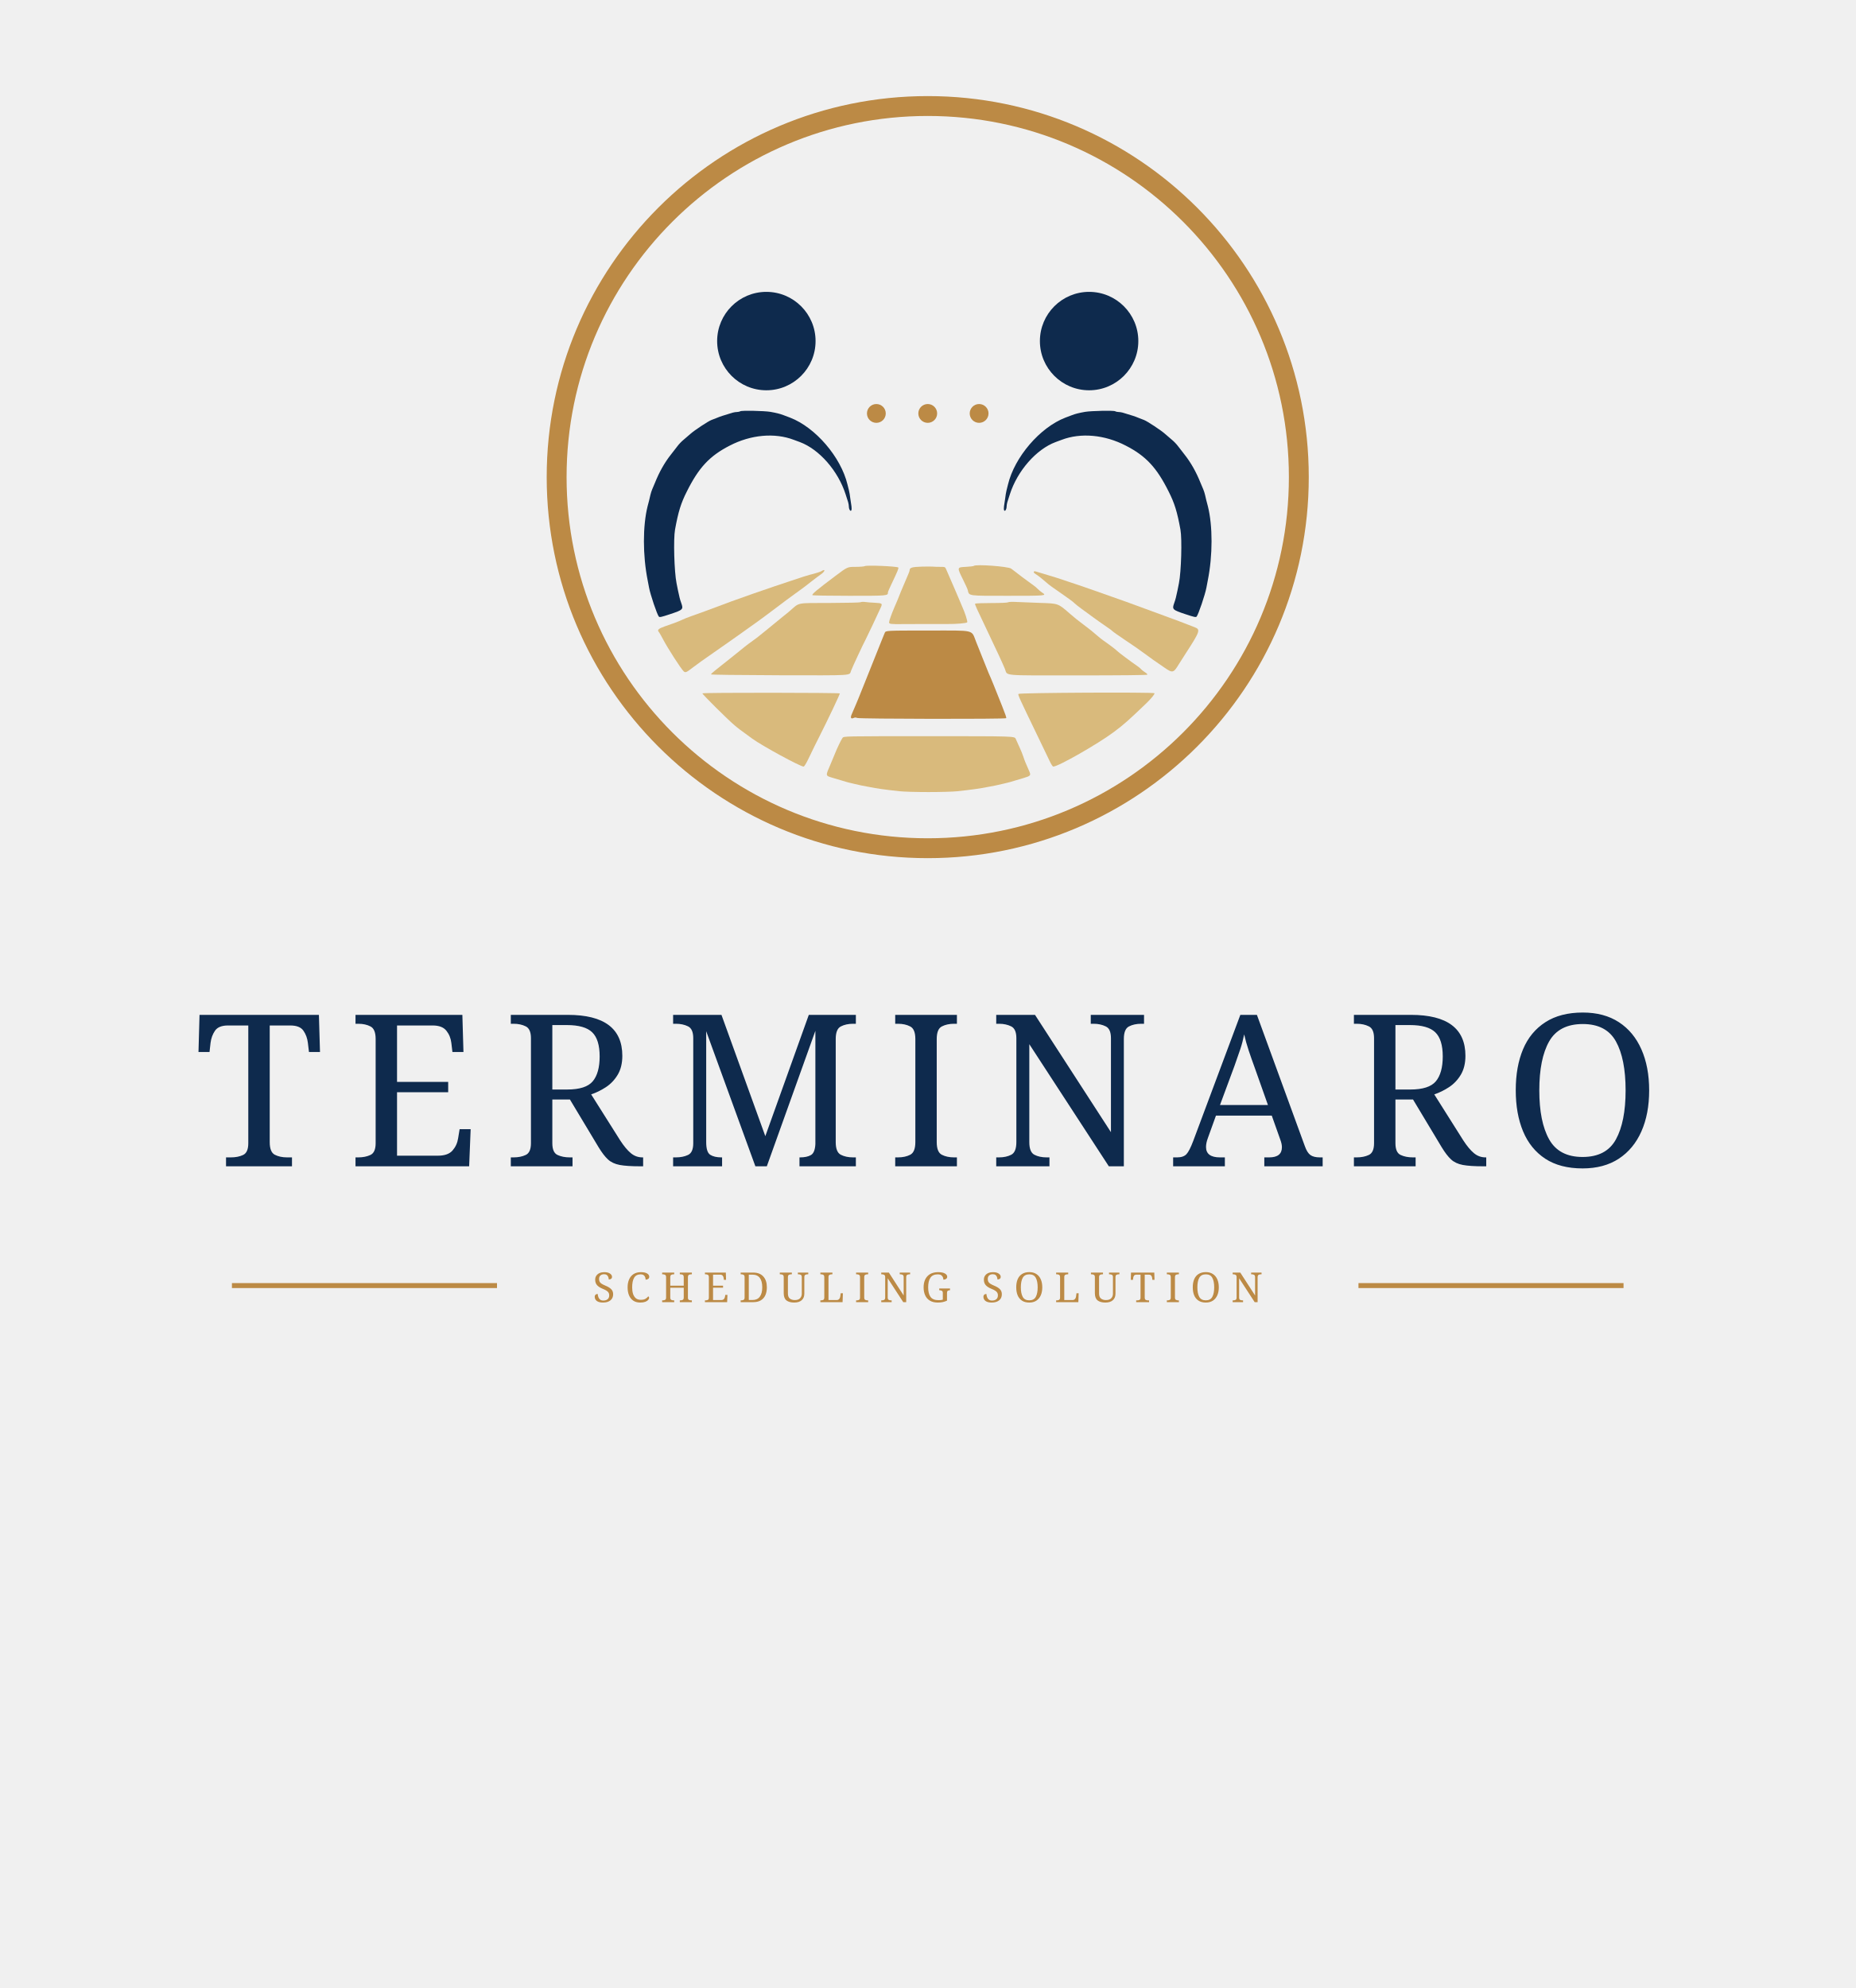
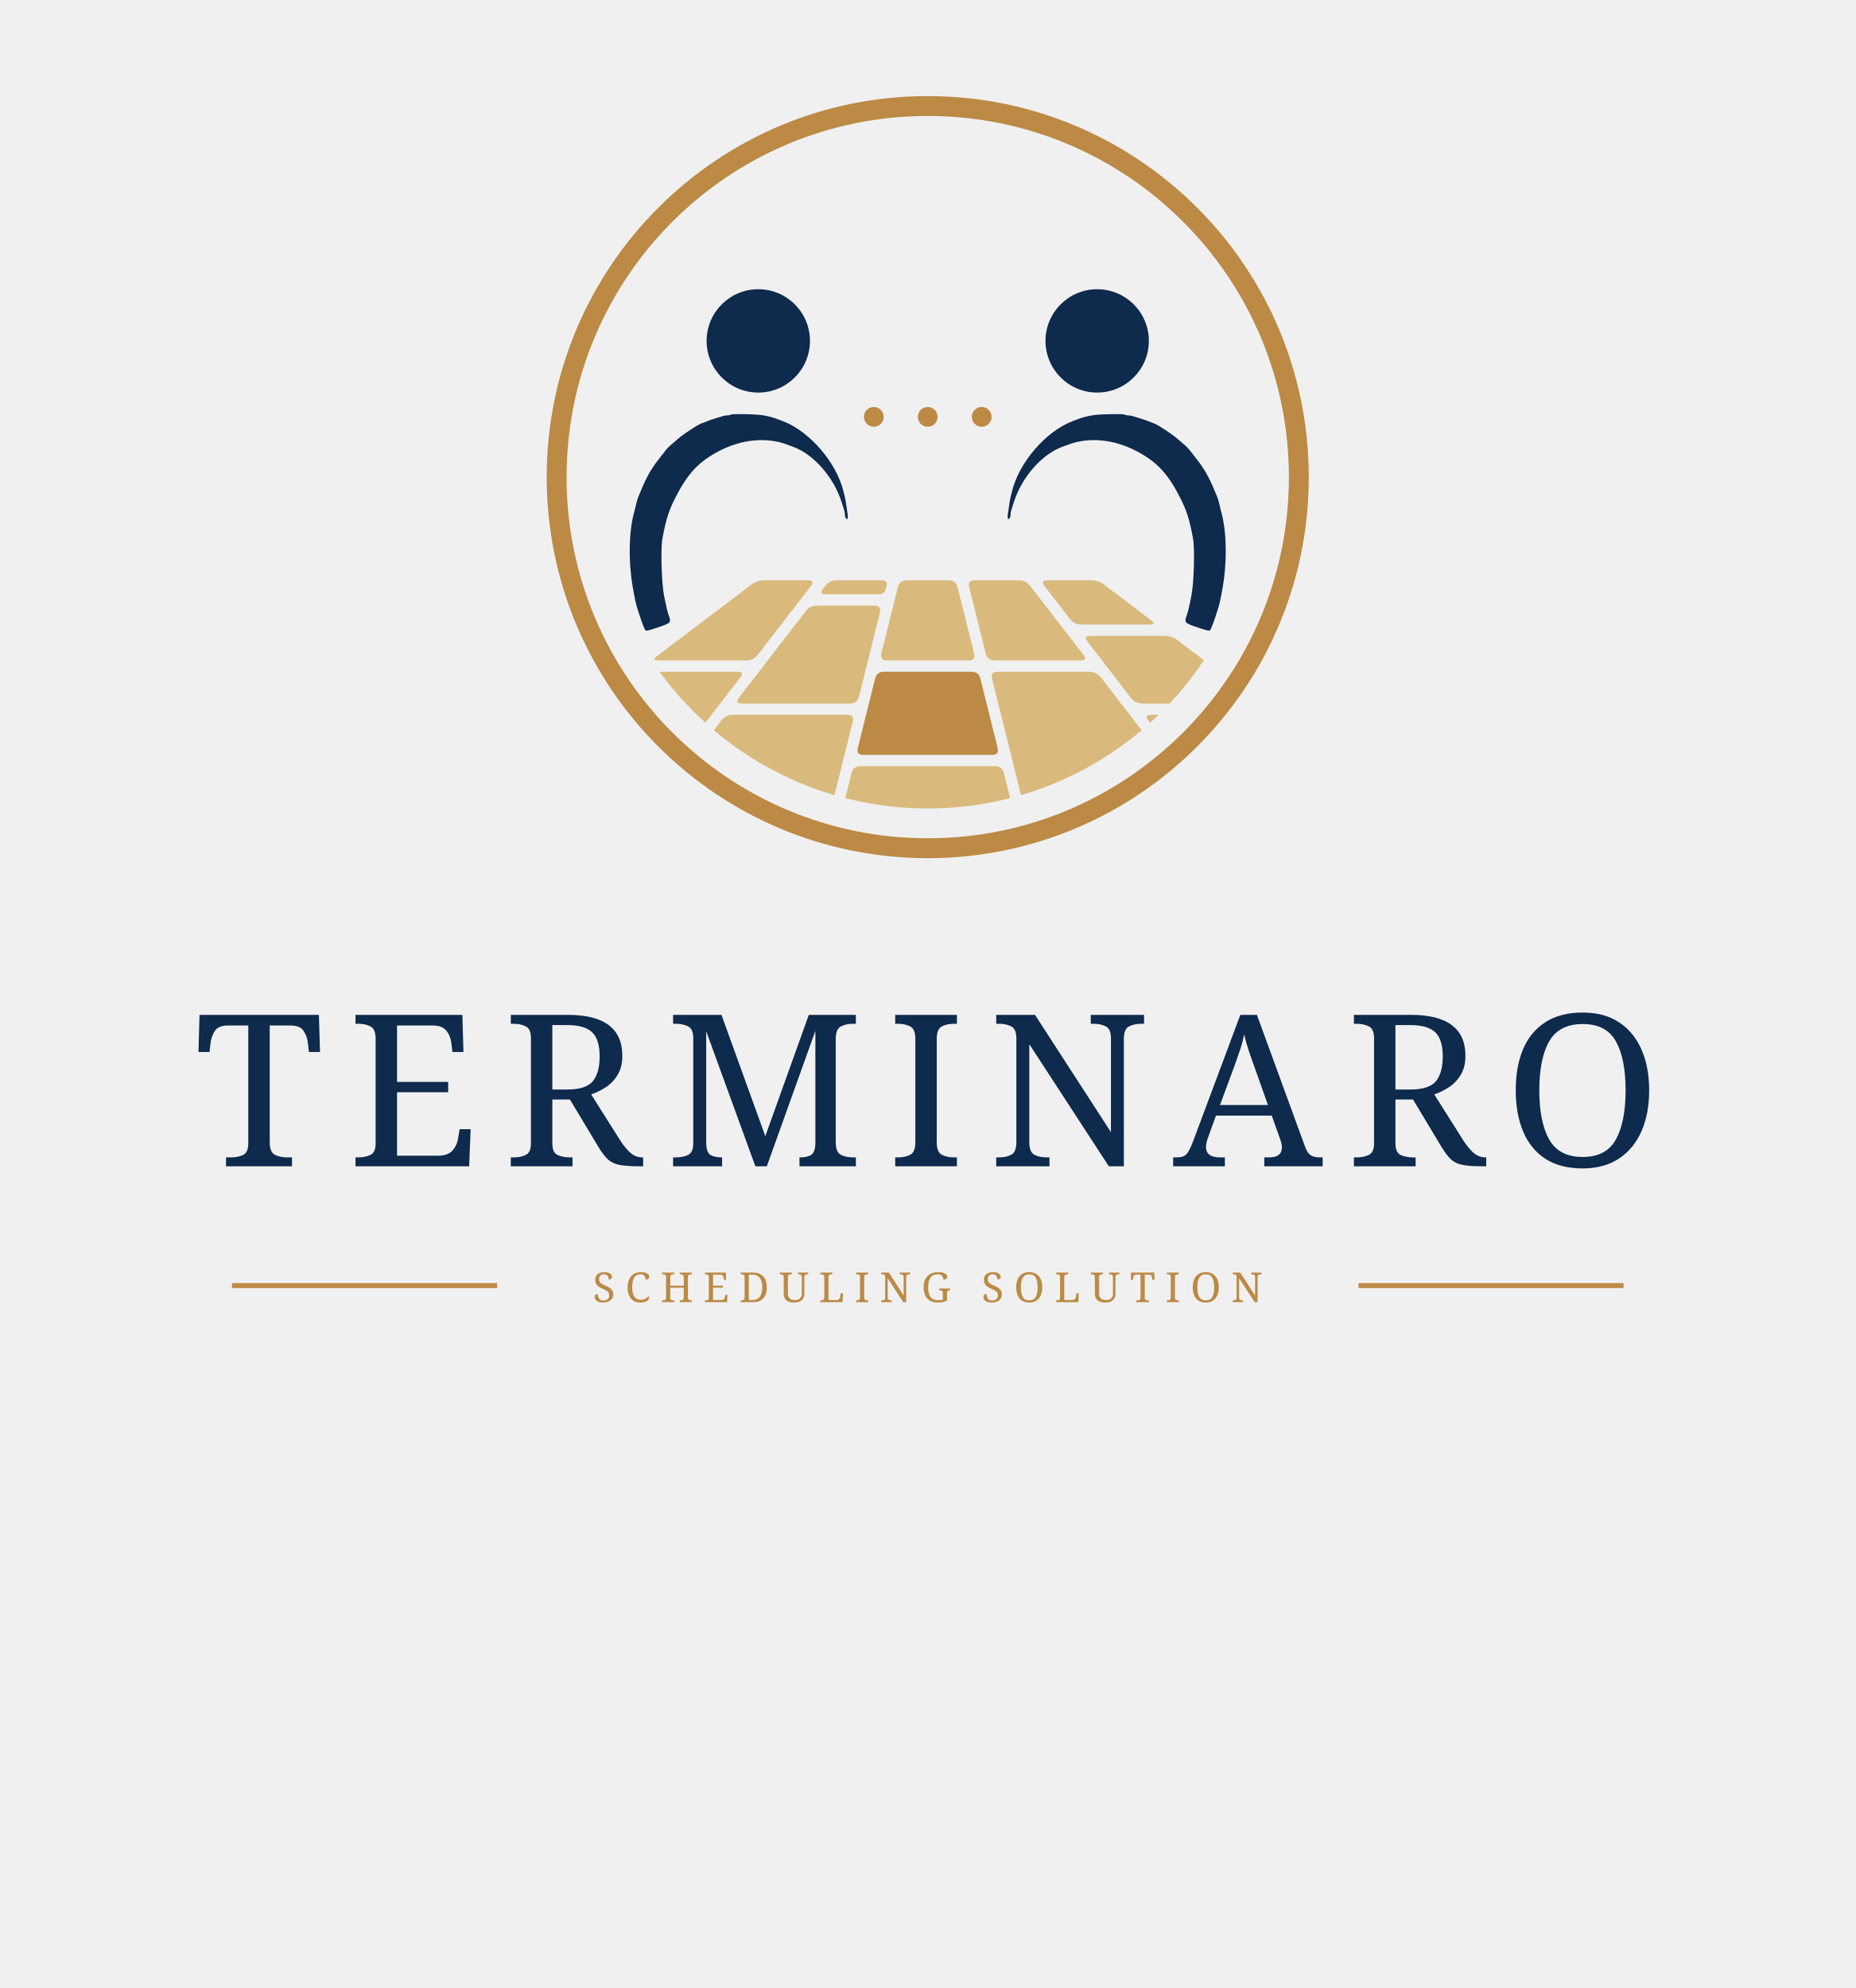
<svg xmlns="http://www.w3.org/2000/svg" viewBox="0 0 560 600" role="img" aria-label="TERMINARO">
  <defs>
    <style>
      @font-face{ font-family:"Cinzel Hellenic"; src:url("CinzelHellenic-Regular.ttf") format("truetype"); }
      .navy { fill:#0E2A4D; } .gold { fill:#BC8A45; } .gold-l { fill:#D9BA7C; }
-       .stem { fill:none; stroke:#BC8A45; stroke-width:2.2; stroke-linecap:round; stroke-linejoin:round; }
-       .bubble { fill:#FFFFFF; stroke:#BC8A45; stroke-width:5; stroke-linejoin:round; }
      .ring { fill:none; stroke:#BC8A45; stroke-width:6; }
      .wordmark { font-family:"Cinzel Hellenic", serif; font-weight:400; }
    </style>
  </defs>
  <g transform="translate(160.0,24)">
+     <defs>
+       <clipPath id="t-content">
+         <circle cx="120" cy="120" r="100.0" />
+       </clipPath>
+     </defs>
    <circle class="ring" cx="120" cy="120" r="112" />
-     <g transform="translate(120,120) scale(0.21841) translate(-531,-544)">
-       <g class="gold-l" transform="translate(0,1080) scale(0.1,-0.1)">
-         <path d="M4440 4130 c-8 -5 -65 -10 -127 -10 -112 0 -112 0 -277 -124 -254 -191 -329 -253 -320 -267 3 -5 225 -9 508 -9 538 0 536 0 536 48 0 7 22 58 49 114 87 182 102 221 94 229 -18 17 -439 35 -463 19z" />
-         <path d="M5946 4133 c-4 -4 -53 -10 -109 -13 -125 -6 -124 -5 -38 -179 32 -64 61 -128 64 -142 20 -83 -6 -79 552 -79 529 0 544 1 478 43 -21 14 -49 37 -63 52 -14 15 -45 41 -70 58 -42 28 -240 177 -296 222 -39 31 -491 64 -518 38z" />
-         <path d="M5225 4123 c-132 -4 -165 -14 -165 -49 0 -8 -8 -33 -19 -56 -38 -87 -79 -184 -99 -233 -42 -107 -65 -162 -93 -225 -37 -86 -71 -180 -73 -205 -1 -25 16 -28 192 -26 145 1 519 2 610 1 133 -1 273 11 278 25 6 15 -33 137 -70 216 -13 30 -34 79 -46 109 -12 30 -39 93 -60 140 -33 76 -60 136 -114 263 -16 37 -16 37 -85 37 -37 0 -81 1 -97 3 -16 2 -87 2 -159 0z" />
-         <path d="M3840 4060 c-15 -9 -87 -32 -165 -51 -36 -9 -85 -25 -270 -87 -33 -11 -127 -43 -210 -70 -156 -52 -409 -141 -600 -210 -104 -38 -162 -60 -357 -133 -46 -17 -127 -46 -181 -65 -55 -19 -116 -43 -137 -54 -21 -11 -71 -31 -112 -46 -40 -14 -101 -36 -136 -48 -81 -29 -102 -48 -80 -73 9 -10 34 -54 57 -98 65 -125 251 -414 289 -449 24 -21 37 -16 127 54 33 25 89 66 124 91 35 24 107 74 160 112 53 37 141 98 196 137 55 38 132 92 170 120 76 54 183 131 255 182 25 17 114 84 198 147 154 117 238 179 367 272 39 27 113 83 165 125 52 41 111 85 130 98 63 42 72 86 10 46z" />
-         <path d="M6775 4050 c-3 -5 7 -18 22 -27 39 -24 97 -70 151 -118 44 -39 73 -60 267 -194 55 -38 109 -78 119 -90 11 -12 56 -48 99 -79 44 -31 118 -85 164 -120 46 -34 124 -89 173 -122 49 -33 91 -64 95 -70 4 -6 82 -61 173 -122 92 -61 208 -141 257 -178 107 -79 146 -107 284 -201 116 -80 127 -77 203 49 18 29 63 99 99 155 192 296 200 322 117 353 -18 6 -58 22 -88 34 -65 26 -174 67 -320 120 -58 21 -143 52 -190 70 -186 70 -487 178 -780 280 -107 37 -208 72 -225 78 -16 6 -84 28 -150 50 -66 22 -133 44 -150 50 -16 6 -64 20 -105 32 -41 12 -103 30 -136 41 -72 22 -71 22 -79 9z" />
-         <path d="M4381 3631 c-8 -5 -194 -9 -428 -10 -464 -1 -412 9 -544 -106 -25 -22 -72 -60 -104 -85 -32 -25 -81 -65 -110 -90 -29 -25 -78 -65 -110 -90 -32 -25 -74 -59 -94 -76 -20 -17 -63 -50 -96 -73 -33 -23 -85 -62 -115 -86 -30 -25 -77 -63 -105 -85 -27 -22 -72 -58 -100 -80 -60 -48 -130 -104 -205 -163 -30 -24 -55 -47 -55 -53 0 -5 361 -10 944 -12 1044 -2 966 -7 991 61 16 45 175 385 199 427 11 20 184 383 210 444 28 61 25 64 -84 70 -49 2 -110 7 -135 11 -25 3 -51 1 -59 -4z" />
-         <path d="M6420 3630 c-9 -6 -103 -10 -232 -10 -124 0 -219 -4 -223 -9 -6 -10 10 -44 185 -411 114 -238 196 -416 226 -489 42 -101 -71 -91 1009 -91 602 0 956 4 960 10 3 5 -11 20 -32 33 -21 13 -45 32 -53 41 -7 10 -34 32 -59 49 -73 49 -270 197 -276 207 -6 10 -123 98 -185 140 -19 13 -56 42 -81 64 -59 52 -118 100 -194 156 -73 54 -129 99 -199 160 -156 136 -152 134 -409 142 -128 4 -275 10 -327 13 -57 3 -101 1 -110 -5z" />
-         <path d="M2196 2372 c-5 -9 353 -365 444 -441 48 -41 77 -63 245 -185 143 -103 663 -386 710 -386 9 0 35 42 69 113 63 132 107 221 146 297 121 239 289 593 285 601 -8 11 -1892 13 -1899 1z" />
-         <path d="M6563 2364 c-6 -17 9 -51 257 -564 76 -157 154 -320 174 -362 22 -47 42 -78 51 -78 68 0 615 312 837 478 134 99 215 172 450 398 69 67 119 129 111 138 -17 16 -1873 7 -1880 -10z" />
-         <path d="M4133 1757 c-19 -25 -75 -141 -113 -237 -12 -30 -35 -84 -50 -120 -76 -177 -78 -163 35 -198 39 -11 95 -28 125 -37 30 -10 71 -21 90 -26 19 -4 55 -13 80 -19 25 -6 66 -15 93 -21 26 -5 71 -14 100 -19 119 -24 227 -39 432 -61 55 -6 233 -11 395 -11 162 0 340 5 395 11 205 22 313 37 433 61 28 5 73 14 100 19 26 6 67 15 92 21 25 6 61 15 80 19 19 5 60 16 90 26 30 9 87 26 125 37 101 31 104 35 73 105 -50 112 -60 138 -78 193 -10 30 -33 89 -53 130 -19 41 -42 92 -51 113 -16 37 -16 37 -1195 37 -1180 0 -1180 0 -1198 -23z" />
+     <g clip-path="url(#t-content)">
+       <g class="gold-l">
+         <path d="M -23.26,222.30 L 28.92,222.30 Q 31.12,222.30 32.47,220.56 L 63.43,180.47 Q 64.77,178.73 62.57,178.73 L 34.27,178.73 Q 32.07,178.73 30.31,180.06 L -23.71,220.97 Q -25.46,222.30 -23.26,222.30 Z" />
+         <path d="M 38.75,175.33 L 65.20,175.33 Q 67.40,175.33 68.74,173.59 L 84.73,152.89 Q 86.08,151.14 83.88,151.14 L 70.69,151.14 Q 68.49,151.14 66.74,152.47 L 38.31,174.00 Q 36.55,175.33 38.75,175.33 Z" />
+         <path d="M 37.62,222.30 L 88.07,222.30 Q 90.27,222.30 90.80,220.17 L 97.36,193.86 Q 97.89,191.73 95.69,191.73 L 61.23,191.73 Q 59.03,191.73 57.69,193.47 L 36.77,220.56 Q 35.42,222.30 37.62,222.30 Z" />
+         <path d="M 63.86,188.33 L 96.53,188.33 Q 98.73,188.33 99.27,186.19 L 105.56,160.92 Q 106.10,158.78 103.90,158.78 L 86.67,158.78 Q 84.47,158.78 83.13,160.52 L 63.00,186.59 Q 61.66,188.33 63.86,188.33 Z" />
+         <path d="M 89.30,155.38 L 105.11,155.38 Q 106.94,155.38 107.39,153.60 L 107.55,152.92 Q 108.00,151.14 106.16,151.14 L 92.57,151.14 Q 90.37,151.14 89.03,152.89 L 88.44,153.64 Q 87.10,155.38 89.30,155.38 Z" />
+         <path d="M 95.98,222.30 L 144.02,222.30 Q 146.22,222.30 145.69,220.17 L 143.00,209.37 Q 142.47,207.23 140.27,207.23 L 99.73,207.23 Q 97.53,207.23 97.00,209.37 L 94.31,220.17 Q 93.78,222.30 95.98,222.30 Z" />
+         <path d="M 107.68,175.33 L 132.32,175.33 Q 134.52,175.33 133.99,173.20 L 129.03,153.28 Q 128.50,151.14 126.30,151.14 L 113.70,151.14 Q 111.50,151.14 110.97,153.28 L 106.01,173.20 Q 105.48,175.33 107.68,175.33 Z" />
+         <path d="M 151.93,222.30 L 202.38,222.30 Q 204.58,222.30 203.23,220.56 L 172.28,180.47 Q 170.93,178.73 168.73,178.73 L 141.07,178.73 Q 138.87,178.73 139.41,180.87 L 149.20,220.17 Q 149.73,222.30 151.93,222.30 Z" />
+         <path d="M 140.23,175.33 L 166.11,175.33 Q 168.31,175.33 166.96,173.59 L 150.97,152.89 Q 149.63,151.14 147.43,151.14 L 134.20,151.14 Q 132.00,151.14 132.53,153.28 L 137.50,173.20 Q 138.03,175.33 140.23,175.33 Z" />
+         <path d="M 211.08,222.30 L 263.26,222.30 Q 265.46,222.30 263.71,220.97 L 226.85,193.06 Q 225.09,191.73 222.89,191.73 L 187.46,191.73 Q 185.26,191.73 186.61,193.47 L 207.53,220.56 Q 208.88,222.30 211.08,222.30 Z" />
+         <path d="M 184.84,188.33 L 218.40,188.33 Q 220.60,188.33 218.85,187.00 L 195.39,169.23 Q 193.64,167.90 191.44,167.90 L 169.06,167.90 Q 166.86,167.90 168.21,169.64 L 181.29,186.59 Q 182.64,188.33 184.84,188.33 Z" />
+         <path d="M 166.44,164.50 L 186.95,164.50 Q 189.15,164.50 187.39,163.17 L 173.26,152.47 Q 171.51,151.14 169.31,151.14 L 156.12,151.14 Q 153.92,151.14 155.27,152.89 L 162.89,162.76 Q 164.24,164.50 166.44,164.50 Z" />
      </g>
-       <g class="gold" transform="translate(0,1080) scale(0.1,-0.1)">
-         <path d="M4716 3208 c-8 -18 -23 -55 -34 -83 -11 -27 -29 -72 -40 -100 -11 -27 -29 -72 -40 -100 -11 -27 -30 -75 -42 -105 -12 -30 -30 -75 -40 -100 -10 -25 -28 -70 -40 -100 -12 -30 -30 -75 -40 -100 -10 -25 -27 -69 -39 -97 -11 -29 -30 -77 -42 -105 -20 -51 -61 -146 -99 -234 -22 -49 -12 -69 26 -52 18 8 31 8 49 0 31 -14 2051 -17 2059 -3 5 7 -9 49 -55 164 -10 26 -28 68 -38 95 -31 76 -60 149 -80 200 -10 26 -27 67 -38 92 -20 42 -37 85 -82 198 -10 26 -28 70 -39 97 -11 28 -29 74 -41 103 -11 28 -30 76 -42 105 -70 174 0 157 -659 157 -590 0 -590 0 -604 -32z" />
+       <g class="gold">
+         <path d="M 100.58,203.83 L 139.42,203.83 Q 141.62,203.83 141.09,201.70 L 135.90,180.87 Q 135.37,178.73 133.17,178.73 L 106.83,178.73 Q 104.63,178.73 104.10,180.87 L 98.91,201.70 Q 98.38,203.83 100.58,203.83 Z" />
      </g>
+     </g>
+     <g transform="translate(120,122.0) scale(0.22933) translate(-531,-544)">
      <g class="navy">
        <g transform="translate(0,1080) scale(0.1,-0.1)">
          <path d="M2720 6270 c-8 -5 -28 -10 -44 -10 -16 0 -43 -4 -60 -9 -127 -38 -177 -54 -216 -71 -25 -10 -61 -24 -80 -31 -46 -18 -233 -141 -291 -193 -26 -22 -68 -58 -93 -80 -26 -21 -65 -61 -86 -90 -22 -28 -62 -80 -90 -116 -87 -110 -160 -240 -220 -390 -12 -30 -29 -71 -38 -90 -8 -19 -19 -53 -24 -75 -5 -22 -13 -57 -18 -77 -6 -21 -15 -57 -21 -80 -68 -271 -68 -680 1 -1025 5 -29 14 -74 19 -100 17 -94 112 -376 136 -401 10 -11 37 -5 151 33 184 61 189 67 158 155 -17 46 -28 90 -45 173 -5 26 -14 71 -20 100 -32 159 -45 610 -21 742 45 246 81 364 163 526 165 331 315 492 592 634 293 152 623 181 887 80 25 -9 62 -23 84 -31 267 -100 527 -397 631 -721 14 -43 29 -92 35 -109 5 -17 10 -44 10 -60 0 -40 25 -77 35 -51 4 9 4 34 1 55 -4 20 -11 69 -16 107 -4 39 -13 89 -19 113 -6 23 -15 59 -20 80 -90 378 -442 789 -793 924 -29 11 -71 27 -93 35 -47 18 -96 30 -180 45 -84 14 -396 21 -415 8z" />
        </g>
        <g transform="matrix(-1,0,0,1,1062,0)">
          <g transform="translate(0,1080) scale(0.1,-0.1)">
            <path d="M2720 6270 c-8 -5 -28 -10 -44 -10 -16 0 -43 -4 -60 -9 -127 -38 -177 -54 -216 -71 -25 -10 -61 -24 -80 -31 -46 -18 -233 -141 -291 -193 -26 -22 -68 -58 -93 -80 -26 -21 -65 -61 -86 -90 -22 -28 -62 -80 -90 -116 -87 -110 -160 -240 -220 -390 -12 -30 -29 -71 -38 -90 -8 -19 -19 -53 -24 -75 -5 -22 -13 -57 -18 -77 -6 -21 -15 -57 -21 -80 -68 -271 -68 -680 1 -1025 5 -29 14 -74 19 -100 17 -94 112 -376 136 -401 10 -11 37 -5 151 33 184 61 189 67 158 155 -17 46 -28 90 -45 173 -5 26 -14 71 -20 100 -32 159 -45 610 -21 742 45 246 81 364 163 526 165 331 315 492 592 634 293 152 623 181 887 80 25 -9 62 -23 84 -31 267 -100 527 -397 631 -721 14 -43 29 -92 35 -109 5 -17 10 -44 10 -60 0 -40 25 -77 35 -51 4 9 4 34 1 55 -4 20 -11 69 -16 107 -4 39 -13 89 -19 113 -6 23 -15 59 -20 80 -90 378 -442 789 -793 924 -29 11 -71 27 -93 35 -47 18 -96 30 -180 45 -84 14 -396 21 -415 8z" />
          </g>
        </g>
        <circle cx="308" cy="356" r="68" />
        <circle cx="754" cy="356" r="68" />
      </g>
      <circle class="gold" cx="460" cy="456" r="13" />
      <circle class="gold" cx="531" cy="456" r="13" />
      <circle class="gold" cx="602" cy="456" r="13" />
    </g>
  </g>
  <text class="wordmark navy" x="280.0" y="352" font-size="64" letter-spacing="7" text-anchor="middle">TERMINARO</text>
  <line x1="70" y1="388" x2="150" y2="388" stroke="#BC8A45" stroke-width="1.5" />
  <line x1="410" y1="388" x2="490" y2="388" stroke="#BC8A45" stroke-width="1.5" />
  <text id="subtitle" class="wordmark gold" x="280.0" y="393" font-size="12.5" letter-spacing="3" text-anchor="middle">SCHEDULING SOLUTION</text>
</svg>
